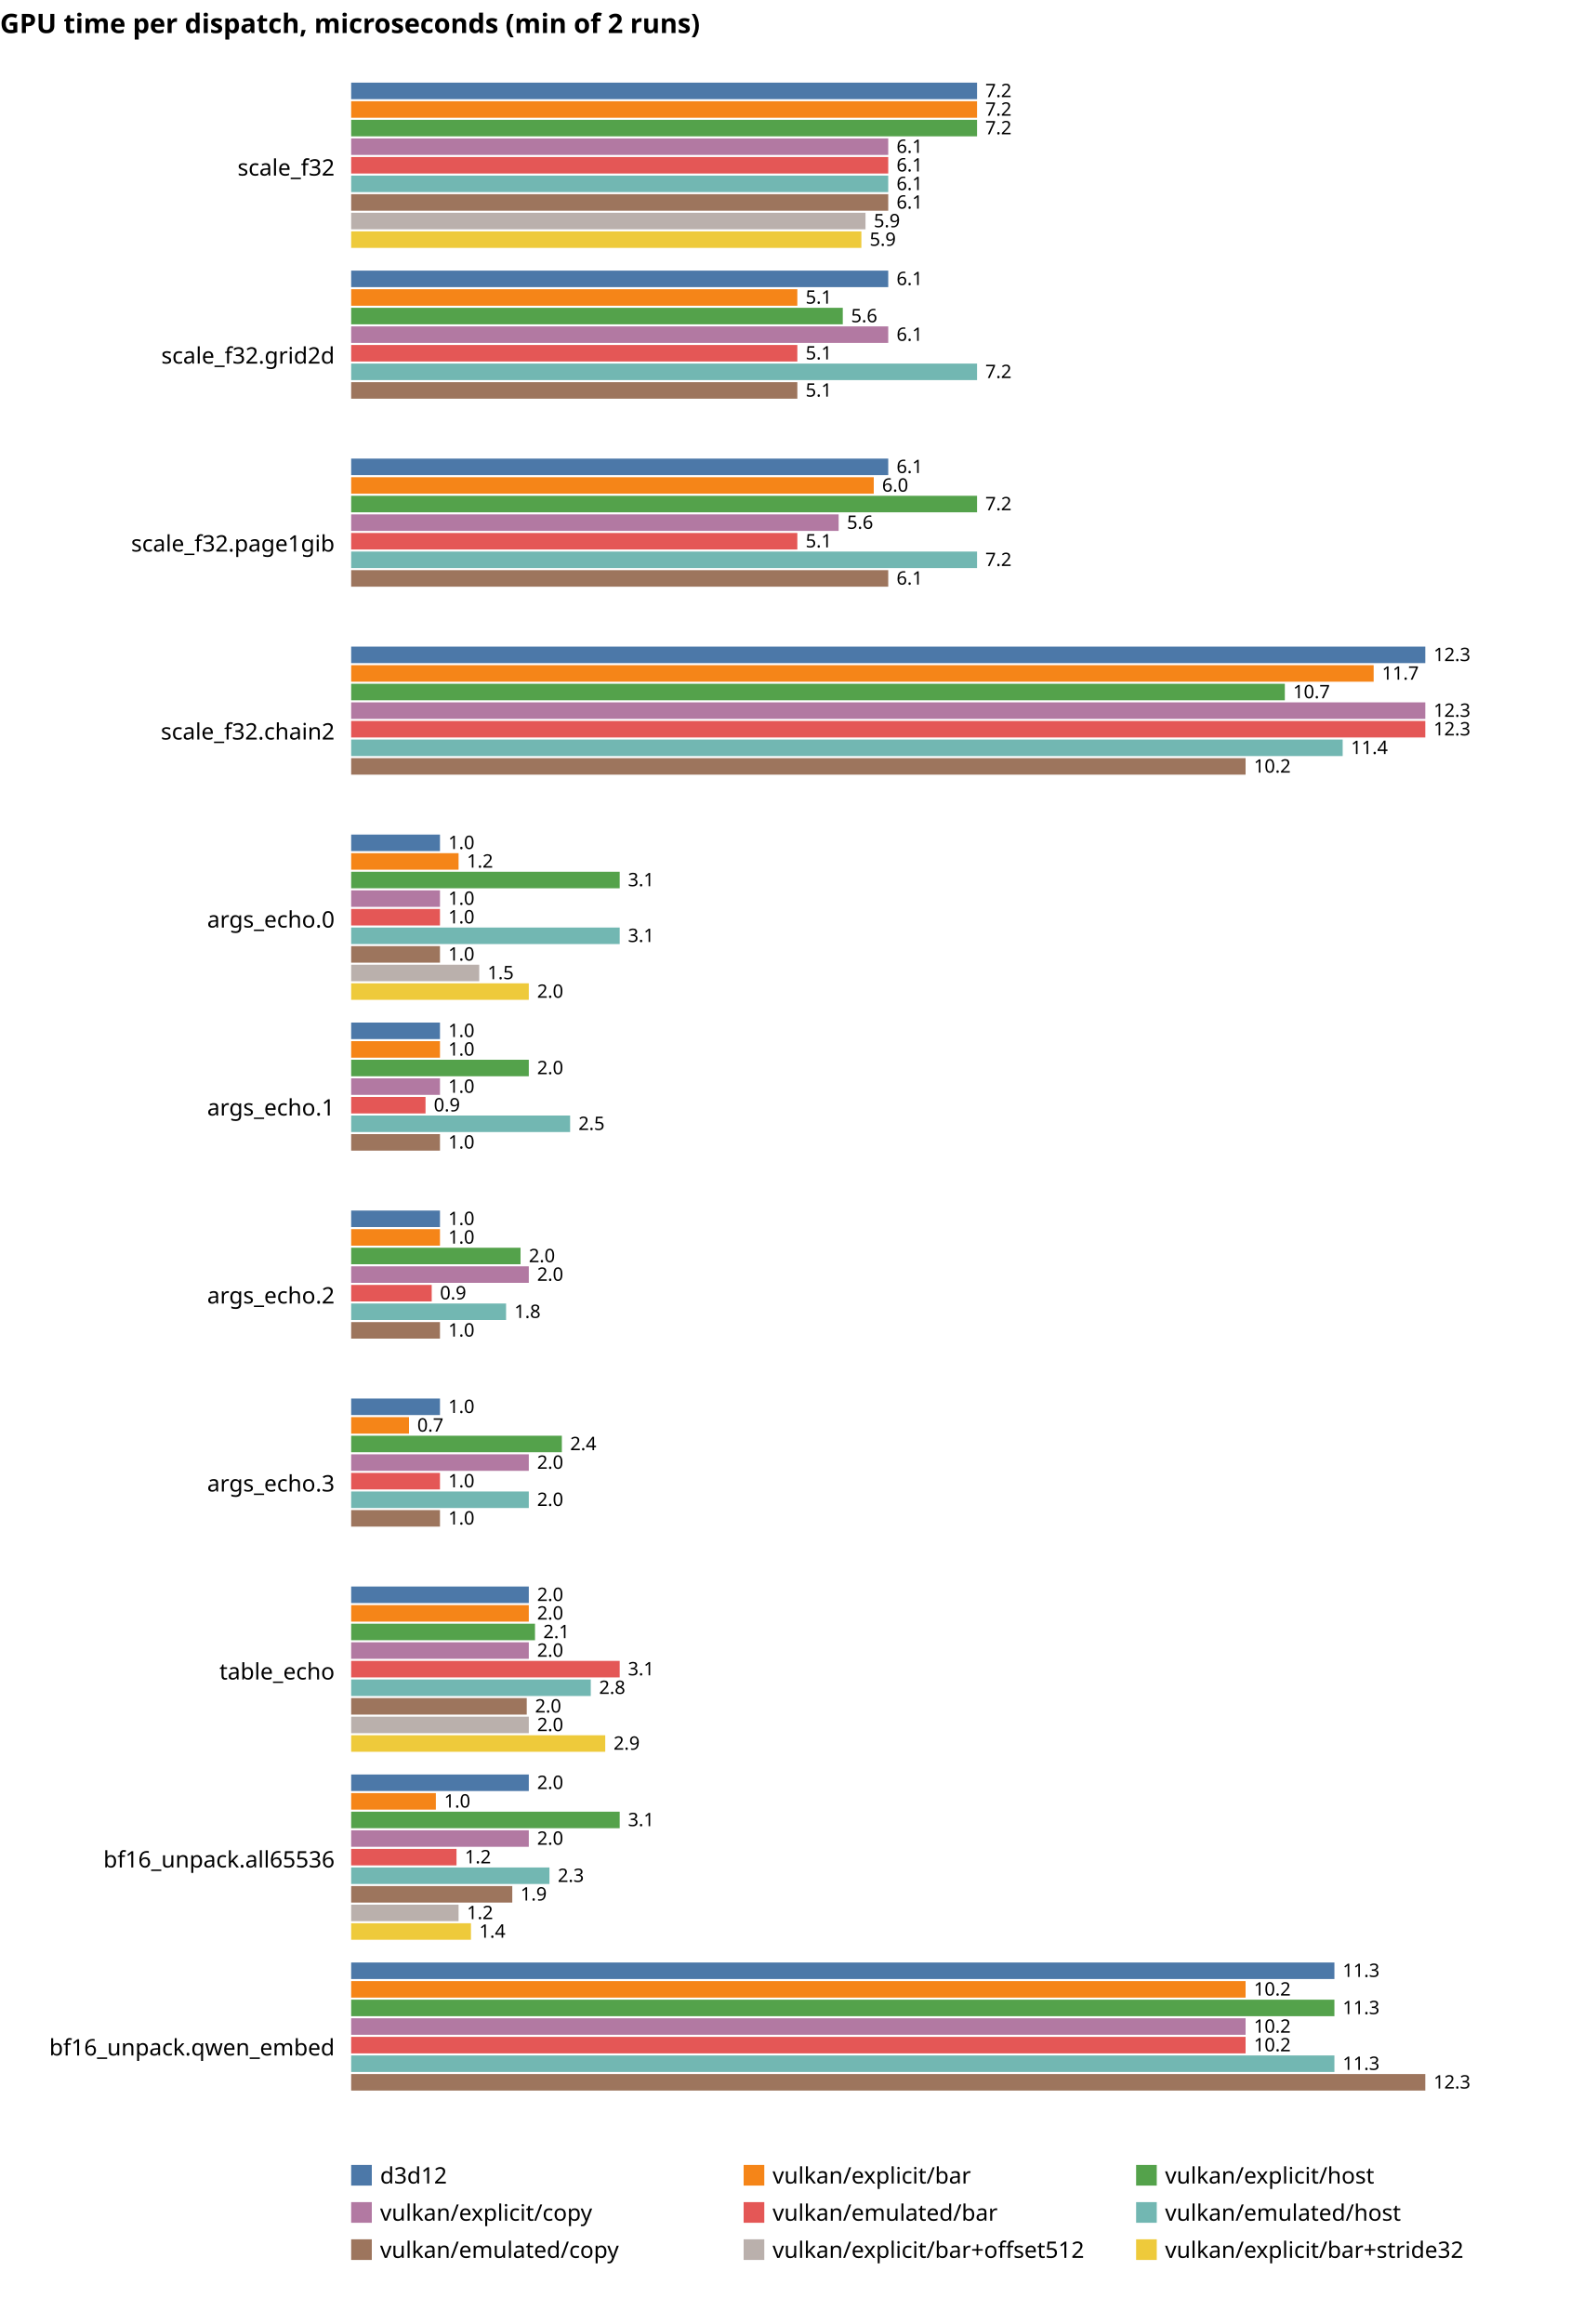
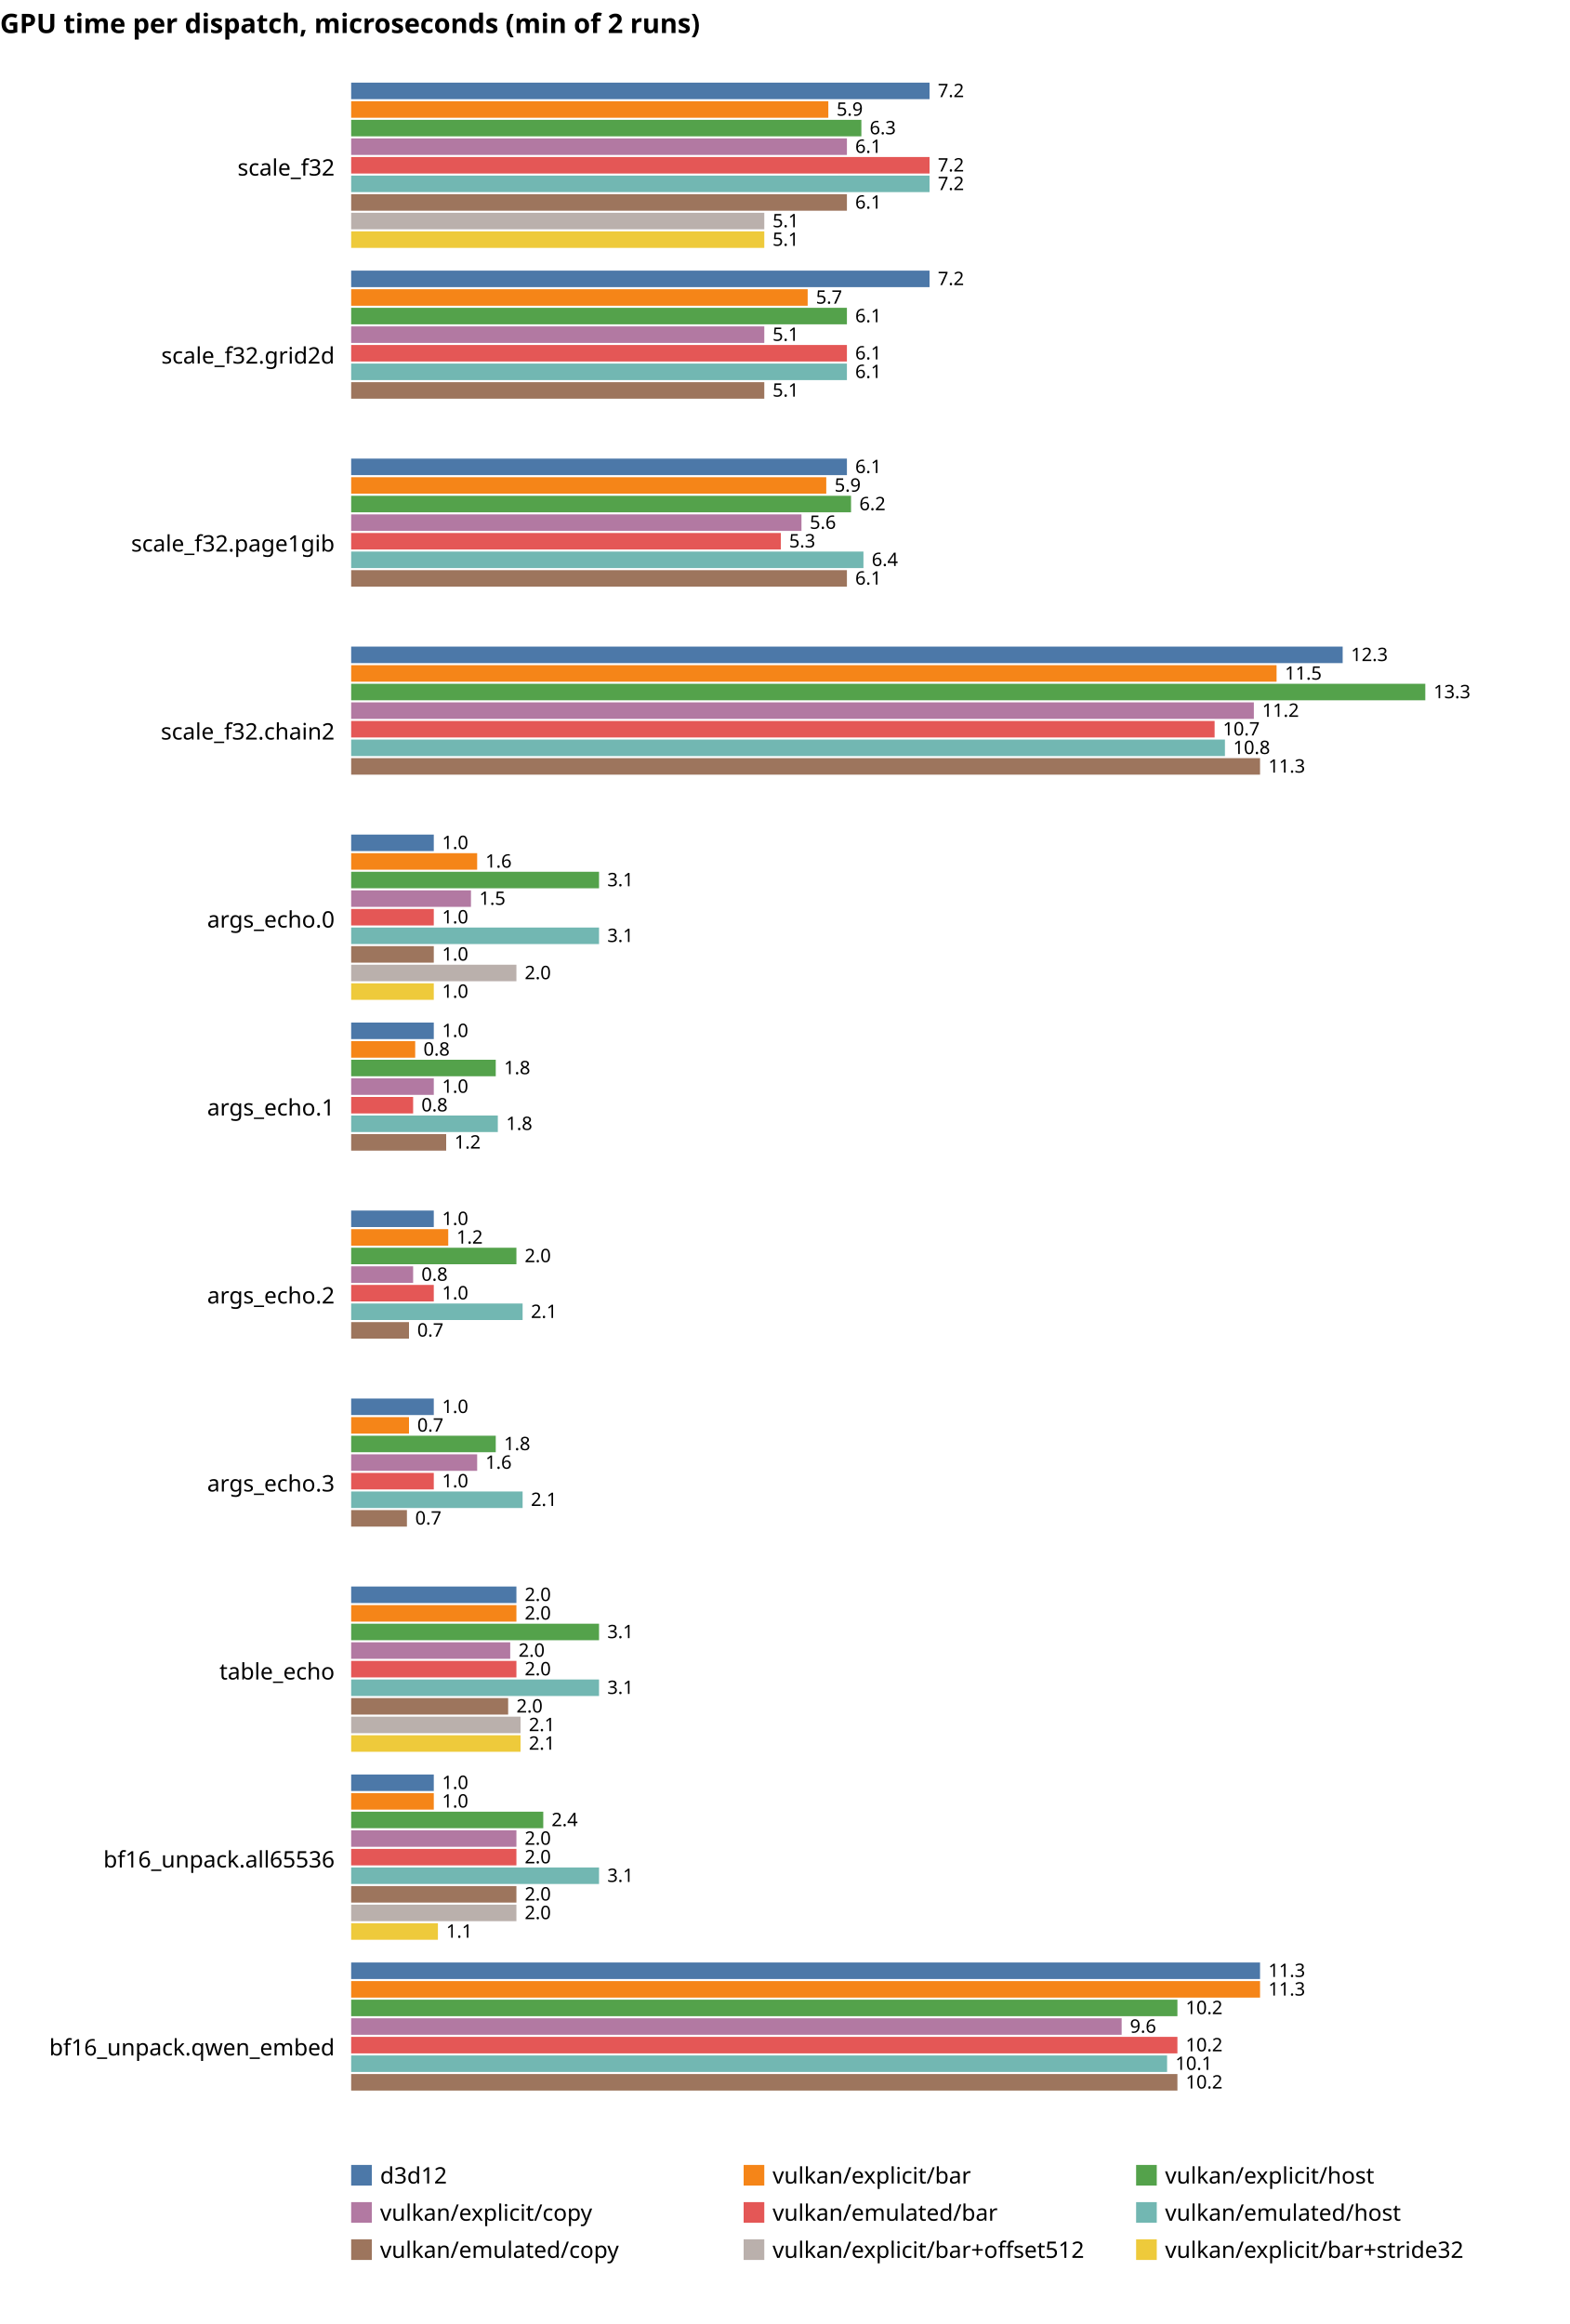
<svg xmlns="http://www.w3.org/2000/svg" viewBox="0 0 760 1125" width="760" height="1125" font-family="system-ui, sans-serif" font-size="11" fill="currentColor">
  <text x="0" y="16" font-size="13" font-weight="600">GPU time per dispatch, microseconds (min of 2 runs)</text>
  <text x="162" y="85" text-anchor="end">scale_f32</text>
-   <rect x="170" y="40" width="303" height="8" fill="#4C78A8" />
-   <text x="477" y="47" font-size="9">7.2</text>
-   <rect x="170" y="49" width="303" height="8" fill="#F58518" />
-   <text x="477" y="56" font-size="9">7.2</text>
-   <rect x="170" y="58" width="303" height="8" fill="#54A24B" />
-   <text x="477" y="65" font-size="9">7.2</text>
-   <rect x="170" y="67" width="260" height="8" fill="#B279A2" />
-   <text x="434" y="74" font-size="9">6.1</text>
-   <rect x="170" y="76" width="260" height="8" fill="#E45756" />
-   <text x="434" y="83" font-size="9">6.1</text>
-   <rect x="170" y="85" width="260" height="8" fill="#72B7B2" />
-   <text x="434" y="92" font-size="9">6.1</text>
-   <rect x="170" y="94" width="260" height="8" fill="#9D755D" />
-   <text x="434" y="101" font-size="9">6.1</text>
-   <rect x="170" y="103" width="249" height="8" fill="#BAB0AC" />
-   <text x="423" y="110" font-size="9">5.9</text>
-   <rect x="170" y="112" width="247" height="8" fill="#EECA3B" />
-   <text x="421" y="119" font-size="9">5.9</text>
+   <rect x="170" y="40" width="280" height="8" fill="#4C78A8" />
+   <text x="454" y="47" font-size="9">7.2</text>
+   <rect x="170" y="49" width="231" height="8" fill="#F58518" />
+   <text x="405" y="56" font-size="9">5.9</text>
+   <rect x="170" y="58" width="247" height="8" fill="#54A24B" />
+   <text x="421" y="65" font-size="9">6.3</text>
+   <rect x="170" y="67" width="240" height="8" fill="#B279A2" />
+   <text x="414" y="74" font-size="9">6.1</text>
+   <rect x="170" y="76" width="280" height="8" fill="#E45756" />
+   <text x="454" y="83" font-size="9">7.2</text>
+   <rect x="170" y="85" width="280" height="8" fill="#72B7B2" />
+   <text x="454" y="92" font-size="9">7.2</text>
+   <rect x="170" y="94" width="240" height="8" fill="#9D755D" />
+   <text x="414" y="101" font-size="9">6.1</text>
+   <rect x="170" y="103" width="200" height="8" fill="#BAB0AC" />
+   <text x="374" y="110" font-size="9">5.1</text>
+   <rect x="170" y="112" width="200" height="8" fill="#EECA3B" />
+   <text x="374" y="119" font-size="9">5.1</text>
  <text x="162" y="176" text-anchor="end">scale_f32.grid2d</text>
-   <rect x="170" y="131" width="260" height="8" fill="#4C78A8" />
-   <text x="434" y="138" font-size="9">6.1</text>
-   <rect x="170" y="140" width="216" height="8" fill="#F58518" />
-   <text x="390" y="147" font-size="9">5.1</text>
-   <rect x="170" y="149" width="238" height="8" fill="#54A24B" />
-   <text x="412" y="156" font-size="9">5.6</text>
-   <rect x="170" y="158" width="260" height="8" fill="#B279A2" />
-   <text x="434" y="165" font-size="9">6.1</text>
-   <rect x="170" y="167" width="216" height="8" fill="#E45756" />
-   <text x="390" y="174" font-size="9">5.1</text>
-   <rect x="170" y="176" width="303" height="8" fill="#72B7B2" />
-   <text x="477" y="183" font-size="9">7.2</text>
-   <rect x="170" y="185" width="216" height="8" fill="#9D755D" />
-   <text x="390" y="192" font-size="9">5.1</text>
+   <rect x="170" y="131" width="280" height="8" fill="#4C78A8" />
+   <text x="454" y="138" font-size="9">7.2</text>
+   <rect x="170" y="140" width="221" height="8" fill="#F58518" />
+   <text x="395" y="147" font-size="9">5.7</text>
+   <rect x="170" y="149" width="240" height="8" fill="#54A24B" />
+   <text x="414" y="156" font-size="9">6.1</text>
+   <rect x="170" y="158" width="200" height="8" fill="#B279A2" />
+   <text x="374" y="165" font-size="9">5.1</text>
+   <rect x="170" y="167" width="240" height="8" fill="#E45756" />
+   <text x="414" y="174" font-size="9">6.1</text>
+   <rect x="170" y="176" width="240" height="8" fill="#72B7B2" />
+   <text x="414" y="183" font-size="9">6.1</text>
+   <rect x="170" y="185" width="200" height="8" fill="#9D755D" />
+   <text x="374" y="192" font-size="9">5.1</text>
  <text x="162" y="267" text-anchor="end">scale_f32.page1gib</text>
-   <rect x="170" y="222" width="260" height="8" fill="#4C78A8" />
-   <text x="434" y="229" font-size="9">6.1</text>
-   <rect x="170" y="231" width="253" height="8" fill="#F58518" />
-   <text x="427" y="238" font-size="9">6.0</text>
-   <rect x="170" y="240" width="303" height="8" fill="#54A24B" />
-   <text x="477" y="247" font-size="9">7.2</text>
-   <rect x="170" y="249" width="236" height="8" fill="#B279A2" />
-   <text x="410" y="256" font-size="9">5.6</text>
-   <rect x="170" y="258" width="216" height="8" fill="#E45756" />
-   <text x="390" y="265" font-size="9">5.1</text>
-   <rect x="170" y="267" width="303" height="8" fill="#72B7B2" />
-   <text x="477" y="274" font-size="9">7.2</text>
-   <rect x="170" y="276" width="260" height="8" fill="#9D755D" />
-   <text x="434" y="283" font-size="9">6.1</text>
+   <rect x="170" y="222" width="240" height="8" fill="#4C78A8" />
+   <text x="414" y="229" font-size="9">6.1</text>
+   <rect x="170" y="231" width="230" height="8" fill="#F58518" />
+   <text x="404" y="238" font-size="9">5.9</text>
+   <rect x="170" y="240" width="242" height="8" fill="#54A24B" />
+   <text x="416" y="247" font-size="9">6.2</text>
+   <rect x="170" y="249" width="218" height="8" fill="#B279A2" />
+   <text x="392" y="256" font-size="9">5.6</text>
+   <rect x="170" y="258" width="208" height="8" fill="#E45756" />
+   <text x="382" y="265" font-size="9">5.3</text>
+   <rect x="170" y="267" width="248" height="8" fill="#72B7B2" />
+   <text x="422" y="274" font-size="9">6.4</text>
+   <rect x="170" y="276" width="240" height="8" fill="#9D755D" />
+   <text x="414" y="283" font-size="9">6.1</text>
  <text x="162" y="358" text-anchor="end">scale_f32.chain2</text>
-   <rect x="170" y="313" width="520" height="8" fill="#4C78A8" />
-   <text x="694" y="320" font-size="9">12.3</text>
-   <rect x="170" y="322" width="495" height="8" fill="#F58518" />
-   <text x="669" y="329" font-size="9">11.7</text>
-   <rect x="170" y="331" width="452" height="8" fill="#54A24B" />
-   <text x="626" y="338" font-size="9">10.7</text>
-   <rect x="170" y="340" width="520" height="8" fill="#B279A2" />
-   <text x="694" y="347" font-size="9">12.3</text>
-   <rect x="170" y="349" width="520" height="8" fill="#E45756" />
-   <text x="694" y="356" font-size="9">12.3</text>
-   <rect x="170" y="358" width="480" height="8" fill="#72B7B2" />
-   <text x="654" y="365" font-size="9">11.4</text>
-   <rect x="170" y="367" width="433" height="8" fill="#9D755D" />
-   <text x="607" y="374" font-size="9">10.2</text>
+   <rect x="170" y="313" width="480" height="8" fill="#4C78A8" />
+   <text x="654" y="320" font-size="9">12.3</text>
+   <rect x="170" y="322" width="448" height="8" fill="#F58518" />
+   <text x="622" y="329" font-size="9">11.5</text>
+   <rect x="170" y="331" width="520" height="8" fill="#54A24B" />
+   <text x="694" y="338" font-size="9">13.3</text>
+   <rect x="170" y="340" width="437" height="8" fill="#B279A2" />
+   <text x="611" y="347" font-size="9">11.2</text>
+   <rect x="170" y="349" width="418" height="8" fill="#E45756" />
+   <text x="592" y="356" font-size="9">10.7</text>
+   <rect x="170" y="358" width="423" height="8" fill="#72B7B2" />
+   <text x="597" y="365" font-size="9">10.8</text>
+   <rect x="170" y="367" width="440" height="8" fill="#9D755D" />
+   <text x="614" y="374" font-size="9">11.3</text>
  <text x="162" y="449" text-anchor="end">args_echo.0</text>
-   <rect x="170" y="404" width="43" height="8" fill="#4C78A8" />
-   <text x="217" y="411" font-size="9">1.0</text>
-   <rect x="170" y="413" width="52" height="8" fill="#F58518" />
-   <text x="226" y="420" font-size="9">1.2</text>
-   <rect x="170" y="422" width="130" height="8" fill="#54A24B" />
-   <text x="304" y="429" font-size="9">3.1</text>
-   <rect x="170" y="431" width="43" height="8" fill="#B279A2" />
-   <text x="217" y="438" font-size="9">1.0</text>
-   <rect x="170" y="440" width="43" height="8" fill="#E45756" />
-   <text x="217" y="447" font-size="9">1.0</text>
-   <rect x="170" y="449" width="130" height="8" fill="#72B7B2" />
-   <text x="304" y="456" font-size="9">3.1</text>
-   <rect x="170" y="458" width="43" height="8" fill="#9D755D" />
-   <text x="217" y="465" font-size="9">1.0</text>
-   <rect x="170" y="467" width="62" height="8" fill="#BAB0AC" />
-   <text x="236" y="474" font-size="9">1.5</text>
-   <rect x="170" y="476" width="86" height="8" fill="#EECA3B" />
-   <text x="260" y="483" font-size="9">2.0</text>
+   <rect x="170" y="404" width="40" height="8" fill="#4C78A8" />
+   <text x="214" y="411" font-size="9">1.0</text>
+   <rect x="170" y="413" width="61" height="8" fill="#F58518" />
+   <text x="235" y="420" font-size="9">1.6</text>
+   <rect x="170" y="422" width="120" height="8" fill="#54A24B" />
+   <text x="294" y="429" font-size="9">3.1</text>
+   <rect x="170" y="431" width="58" height="8" fill="#B279A2" />
+   <text x="232" y="438" font-size="9">1.5</text>
+   <rect x="170" y="440" width="40" height="8" fill="#E45756" />
+   <text x="214" y="447" font-size="9">1.0</text>
+   <rect x="170" y="449" width="120" height="8" fill="#72B7B2" />
+   <text x="294" y="456" font-size="9">3.1</text>
+   <rect x="170" y="458" width="40" height="8" fill="#9D755D" />
+   <text x="214" y="465" font-size="9">1.0</text>
+   <rect x="170" y="467" width="80" height="8" fill="#BAB0AC" />
+   <text x="254" y="474" font-size="9">2.0</text>
+   <rect x="170" y="476" width="40" height="8" fill="#EECA3B" />
+   <text x="214" y="483" font-size="9">1.0</text>
  <text x="162" y="540" text-anchor="end">args_echo.1</text>
-   <rect x="170" y="495" width="43" height="8" fill="#4C78A8" />
-   <text x="217" y="502" font-size="9">1.0</text>
-   <rect x="170" y="504" width="43" height="8" fill="#F58518" />
-   <text x="217" y="511" font-size="9">1.0</text>
-   <rect x="170" y="513" width="86" height="8" fill="#54A24B" />
-   <text x="260" y="520" font-size="9">2.0</text>
-   <rect x="170" y="522" width="43" height="8" fill="#B279A2" />
-   <text x="217" y="529" font-size="9">1.0</text>
-   <rect x="170" y="531" width="36" height="8" fill="#E45756" />
-   <text x="210" y="538" font-size="9">0.9</text>
-   <rect x="170" y="540" width="106" height="8" fill="#72B7B2" />
-   <text x="280" y="547" font-size="9">2.5</text>
-   <rect x="170" y="549" width="43" height="8" fill="#9D755D" />
-   <text x="217" y="556" font-size="9">1.0</text>
+   <rect x="170" y="495" width="40" height="8" fill="#4C78A8" />
+   <text x="214" y="502" font-size="9">1.0</text>
+   <rect x="170" y="504" width="31" height="8" fill="#F58518" />
+   <text x="205" y="511" font-size="9">0.8</text>
+   <rect x="170" y="513" width="70" height="8" fill="#54A24B" />
+   <text x="244" y="520" font-size="9">1.8</text>
+   <rect x="170" y="522" width="40" height="8" fill="#B279A2" />
+   <text x="214" y="529" font-size="9">1.0</text>
+   <rect x="170" y="531" width="30" height="8" fill="#E45756" />
+   <text x="204" y="538" font-size="9">0.8</text>
+   <rect x="170" y="540" width="71" height="8" fill="#72B7B2" />
+   <text x="245" y="547" font-size="9">1.8</text>
+   <rect x="170" y="549" width="46" height="8" fill="#9D755D" />
+   <text x="220" y="556" font-size="9">1.2</text>
  <text x="162" y="631" text-anchor="end">args_echo.2</text>
-   <rect x="170" y="586" width="43" height="8" fill="#4C78A8" />
-   <text x="217" y="593" font-size="9">1.0</text>
-   <rect x="170" y="595" width="43" height="8" fill="#F58518" />
-   <text x="217" y="602" font-size="9">1.0</text>
-   <rect x="170" y="604" width="82" height="8" fill="#54A24B" />
-   <text x="256" y="611" font-size="9">2.0</text>
-   <rect x="170" y="613" width="86" height="8" fill="#B279A2" />
-   <text x="260" y="620" font-size="9">2.0</text>
-   <rect x="170" y="622" width="39" height="8" fill="#E45756" />
-   <text x="213" y="629" font-size="9">0.9</text>
-   <rect x="170" y="631" width="75" height="8" fill="#72B7B2" />
-   <text x="249" y="638" font-size="9">1.8</text>
-   <rect x="170" y="640" width="43" height="8" fill="#9D755D" />
-   <text x="217" y="647" font-size="9">1.0</text>
+   <rect x="170" y="586" width="40" height="8" fill="#4C78A8" />
+   <text x="214" y="593" font-size="9">1.0</text>
+   <rect x="170" y="595" width="47" height="8" fill="#F58518" />
+   <text x="221" y="602" font-size="9">1.2</text>
+   <rect x="170" y="604" width="80" height="8" fill="#54A24B" />
+   <text x="254" y="611" font-size="9">2.0</text>
+   <rect x="170" y="613" width="30" height="8" fill="#B279A2" />
+   <text x="204" y="620" font-size="9">0.8</text>
+   <rect x="170" y="622" width="40" height="8" fill="#E45756" />
+   <text x="214" y="629" font-size="9">1.0</text>
+   <rect x="170" y="631" width="83" height="8" fill="#72B7B2" />
+   <text x="257" y="638" font-size="9">2.1</text>
+   <rect x="170" y="640" width="28" height="8" fill="#9D755D" />
+   <text x="202" y="647" font-size="9">0.7</text>
  <text x="162" y="722" text-anchor="end">args_echo.3</text>
-   <rect x="170" y="677" width="43" height="8" fill="#4C78A8" />
-   <text x="217" y="684" font-size="9">1.0</text>
+   <rect x="170" y="677" width="40" height="8" fill="#4C78A8" />
+   <text x="214" y="684" font-size="9">1.0</text>
  <rect x="170" y="686" width="28" height="8" fill="#F58518" />
  <text x="202" y="693" font-size="9">0.7</text>
-   <rect x="170" y="695" width="102" height="8" fill="#54A24B" />
-   <text x="276" y="702" font-size="9">2.4</text>
-   <rect x="170" y="704" width="86" height="8" fill="#B279A2" />
-   <text x="260" y="711" font-size="9">2.0</text>
-   <rect x="170" y="713" width="43" height="8" fill="#E45756" />
-   <text x="217" y="720" font-size="9">1.0</text>
-   <rect x="170" y="722" width="86" height="8" fill="#72B7B2" />
-   <text x="260" y="729" font-size="9">2.0</text>
-   <rect x="170" y="731" width="43" height="8" fill="#9D755D" />
-   <text x="217" y="738" font-size="9">1.0</text>
+   <rect x="170" y="695" width="70" height="8" fill="#54A24B" />
+   <text x="244" y="702" font-size="9">1.8</text>
+   <rect x="170" y="704" width="61" height="8" fill="#B279A2" />
+   <text x="235" y="711" font-size="9">1.6</text>
+   <rect x="170" y="713" width="40" height="8" fill="#E45756" />
+   <text x="214" y="720" font-size="9">1.0</text>
+   <rect x="170" y="722" width="83" height="8" fill="#72B7B2" />
+   <text x="257" y="729" font-size="9">2.1</text>
+   <rect x="170" y="731" width="27" height="8" fill="#9D755D" />
+   <text x="201" y="738" font-size="9">0.7</text>
  <text x="162" y="813" text-anchor="end">table_echo</text>
-   <rect x="170" y="768" width="86" height="8" fill="#4C78A8" />
-   <text x="260" y="775" font-size="9">2.0</text>
-   <rect x="170" y="777" width="86" height="8" fill="#F58518" />
-   <text x="260" y="784" font-size="9">2.0</text>
-   <rect x="170" y="786" width="89" height="8" fill="#54A24B" />
-   <text x="263" y="793" font-size="9">2.1</text>
-   <rect x="170" y="795" width="86" height="8" fill="#B279A2" />
-   <text x="260" y="802" font-size="9">2.0</text>
-   <rect x="170" y="804" width="130" height="8" fill="#E45756" />
-   <text x="304" y="811" font-size="9">3.1</text>
-   <rect x="170" y="813" width="116" height="8" fill="#72B7B2" />
-   <text x="290" y="820" font-size="9">2.8</text>
-   <rect x="170" y="822" width="85" height="8" fill="#9D755D" />
-   <text x="259" y="829" font-size="9">2.0</text>
-   <rect x="170" y="831" width="86" height="8" fill="#BAB0AC" />
-   <text x="260" y="838" font-size="9">2.0</text>
-   <rect x="170" y="840" width="123" height="8" fill="#EECA3B" />
-   <text x="297" y="847" font-size="9">2.9</text>
+   <rect x="170" y="768" width="80" height="8" fill="#4C78A8" />
+   <text x="254" y="775" font-size="9">2.0</text>
+   <rect x="170" y="777" width="80" height="8" fill="#F58518" />
+   <text x="254" y="784" font-size="9">2.0</text>
+   <rect x="170" y="786" width="120" height="8" fill="#54A24B" />
+   <text x="294" y="793" font-size="9">3.1</text>
+   <rect x="170" y="795" width="77" height="8" fill="#B279A2" />
+   <text x="251" y="802" font-size="9">2.0</text>
+   <rect x="170" y="804" width="80" height="8" fill="#E45756" />
+   <text x="254" y="811" font-size="9">2.0</text>
+   <rect x="170" y="813" width="120" height="8" fill="#72B7B2" />
+   <text x="294" y="820" font-size="9">3.1</text>
+   <rect x="170" y="822" width="76" height="8" fill="#9D755D" />
+   <text x="250" y="829" font-size="9">2.0</text>
+   <rect x="170" y="831" width="82" height="8" fill="#BAB0AC" />
+   <text x="256" y="838" font-size="9">2.1</text>
+   <rect x="170" y="840" width="82" height="8" fill="#EECA3B" />
+   <text x="256" y="847" font-size="9">2.1</text>
  <text x="162" y="904" text-anchor="end">bf16_unpack.all65536</text>
-   <rect x="170" y="859" width="86" height="8" fill="#4C78A8" />
-   <text x="260" y="866" font-size="9">2.0</text>
-   <rect x="170" y="868" width="41" height="8" fill="#F58518" />
-   <text x="215" y="875" font-size="9">1.0</text>
-   <rect x="170" y="877" width="130" height="8" fill="#54A24B" />
-   <text x="304" y="884" font-size="9">3.1</text>
-   <rect x="170" y="886" width="86" height="8" fill="#B279A2" />
-   <text x="260" y="893" font-size="9">2.0</text>
-   <rect x="170" y="895" width="51" height="8" fill="#E45756" />
-   <text x="225" y="902" font-size="9">1.2</text>
-   <rect x="170" y="904" width="96" height="8" fill="#72B7B2" />
-   <text x="270" y="911" font-size="9">2.3</text>
-   <rect x="170" y="913" width="78" height="8" fill="#9D755D" />
-   <text x="252" y="920" font-size="9">1.9</text>
-   <rect x="170" y="922" width="52" height="8" fill="#BAB0AC" />
-   <text x="226" y="929" font-size="9">1.2</text>
-   <rect x="170" y="931" width="58" height="8" fill="#EECA3B" />
-   <text x="232" y="938" font-size="9">1.4</text>
+   <rect x="170" y="859" width="40" height="8" fill="#4C78A8" />
+   <text x="214" y="866" font-size="9">1.0</text>
+   <rect x="170" y="868" width="40" height="8" fill="#F58518" />
+   <text x="214" y="875" font-size="9">1.0</text>
+   <rect x="170" y="877" width="93" height="8" fill="#54A24B" />
+   <text x="267" y="884" font-size="9">2.4</text>
+   <rect x="170" y="886" width="80" height="8" fill="#B279A2" />
+   <text x="254" y="893" font-size="9">2.0</text>
+   <rect x="170" y="895" width="80" height="8" fill="#E45756" />
+   <text x="254" y="902" font-size="9">2.0</text>
+   <rect x="170" y="904" width="120" height="8" fill="#72B7B2" />
+   <text x="294" y="911" font-size="9">3.1</text>
+   <rect x="170" y="913" width="80" height="8" fill="#9D755D" />
+   <text x="254" y="920" font-size="9">2.0</text>
+   <rect x="170" y="922" width="80" height="8" fill="#BAB0AC" />
+   <text x="254" y="929" font-size="9">2.0</text>
+   <rect x="170" y="931" width="42" height="8" fill="#EECA3B" />
+   <text x="216" y="938" font-size="9">1.1</text>
  <text x="162" y="995" text-anchor="end">bf16_unpack.qwen_embed</text>
-   <rect x="170" y="950" width="476" height="8" fill="#4C78A8" />
-   <text x="650" y="957" font-size="9">11.3</text>
-   <rect x="170" y="959" width="433" height="8" fill="#F58518" />
-   <text x="607" y="966" font-size="9">10.2</text>
-   <rect x="170" y="968" width="476" height="8" fill="#54A24B" />
-   <text x="650" y="975" font-size="9">11.3</text>
-   <rect x="170" y="977" width="433" height="8" fill="#B279A2" />
-   <text x="607" y="984" font-size="9">10.2</text>
-   <rect x="170" y="986" width="433" height="8" fill="#E45756" />
-   <text x="607" y="993" font-size="9">10.2</text>
-   <rect x="170" y="995" width="476" height="8" fill="#72B7B2" />
-   <text x="650" y="1002" font-size="9">11.3</text>
-   <rect x="170" y="1004" width="520" height="8" fill="#9D755D" />
-   <text x="694" y="1011" font-size="9">12.3</text>
+   <rect x="170" y="950" width="440" height="8" fill="#4C78A8" />
+   <text x="614" y="957" font-size="9">11.3</text>
+   <rect x="170" y="959" width="440" height="8" fill="#F58518" />
+   <text x="614" y="966" font-size="9">11.3</text>
+   <rect x="170" y="968" width="400" height="8" fill="#54A24B" />
+   <text x="574" y="975" font-size="9">10.2</text>
+   <rect x="170" y="977" width="373" height="8" fill="#B279A2" />
+   <text x="547" y="984" font-size="9">9.6</text>
+   <rect x="170" y="986" width="400" height="8" fill="#E45756" />
+   <text x="574" y="993" font-size="9">10.2</text>
+   <rect x="170" y="995" width="395" height="8" fill="#72B7B2" />
+   <text x="569" y="1002" font-size="9">10.1</text>
+   <rect x="170" y="1004" width="400" height="8" fill="#9D755D" />
+   <text x="574" y="1011" font-size="9">10.2</text>
  <rect x="170" y="1048" width="10" height="10" fill="#4C78A8" />
  <text x="184" y="1057">d3d12</text>
  <rect x="360" y="1048" width="10" height="10" fill="#F58518" />
  <text x="374" y="1057">vulkan/explicit/bar</text>
  <rect x="550" y="1048" width="10" height="10" fill="#54A24B" />
  <text x="564" y="1057">vulkan/explicit/host</text>
  <rect x="170" y="1066" width="10" height="10" fill="#B279A2" />
  <text x="184" y="1075">vulkan/explicit/copy</text>
  <rect x="360" y="1066" width="10" height="10" fill="#E45756" />
  <text x="374" y="1075">vulkan/emulated/bar</text>
  <rect x="550" y="1066" width="10" height="10" fill="#72B7B2" />
  <text x="564" y="1075">vulkan/emulated/host</text>
  <rect x="170" y="1084" width="10" height="10" fill="#9D755D" />
  <text x="184" y="1093">vulkan/emulated/copy</text>
  <rect x="360" y="1084" width="10" height="10" fill="#BAB0AC" />
  <text x="374" y="1093">vulkan/explicit/bar+offset512</text>
  <rect x="550" y="1084" width="10" height="10" fill="#EECA3B" />
  <text x="564" y="1093">vulkan/explicit/bar+stride32</text>
</svg>
